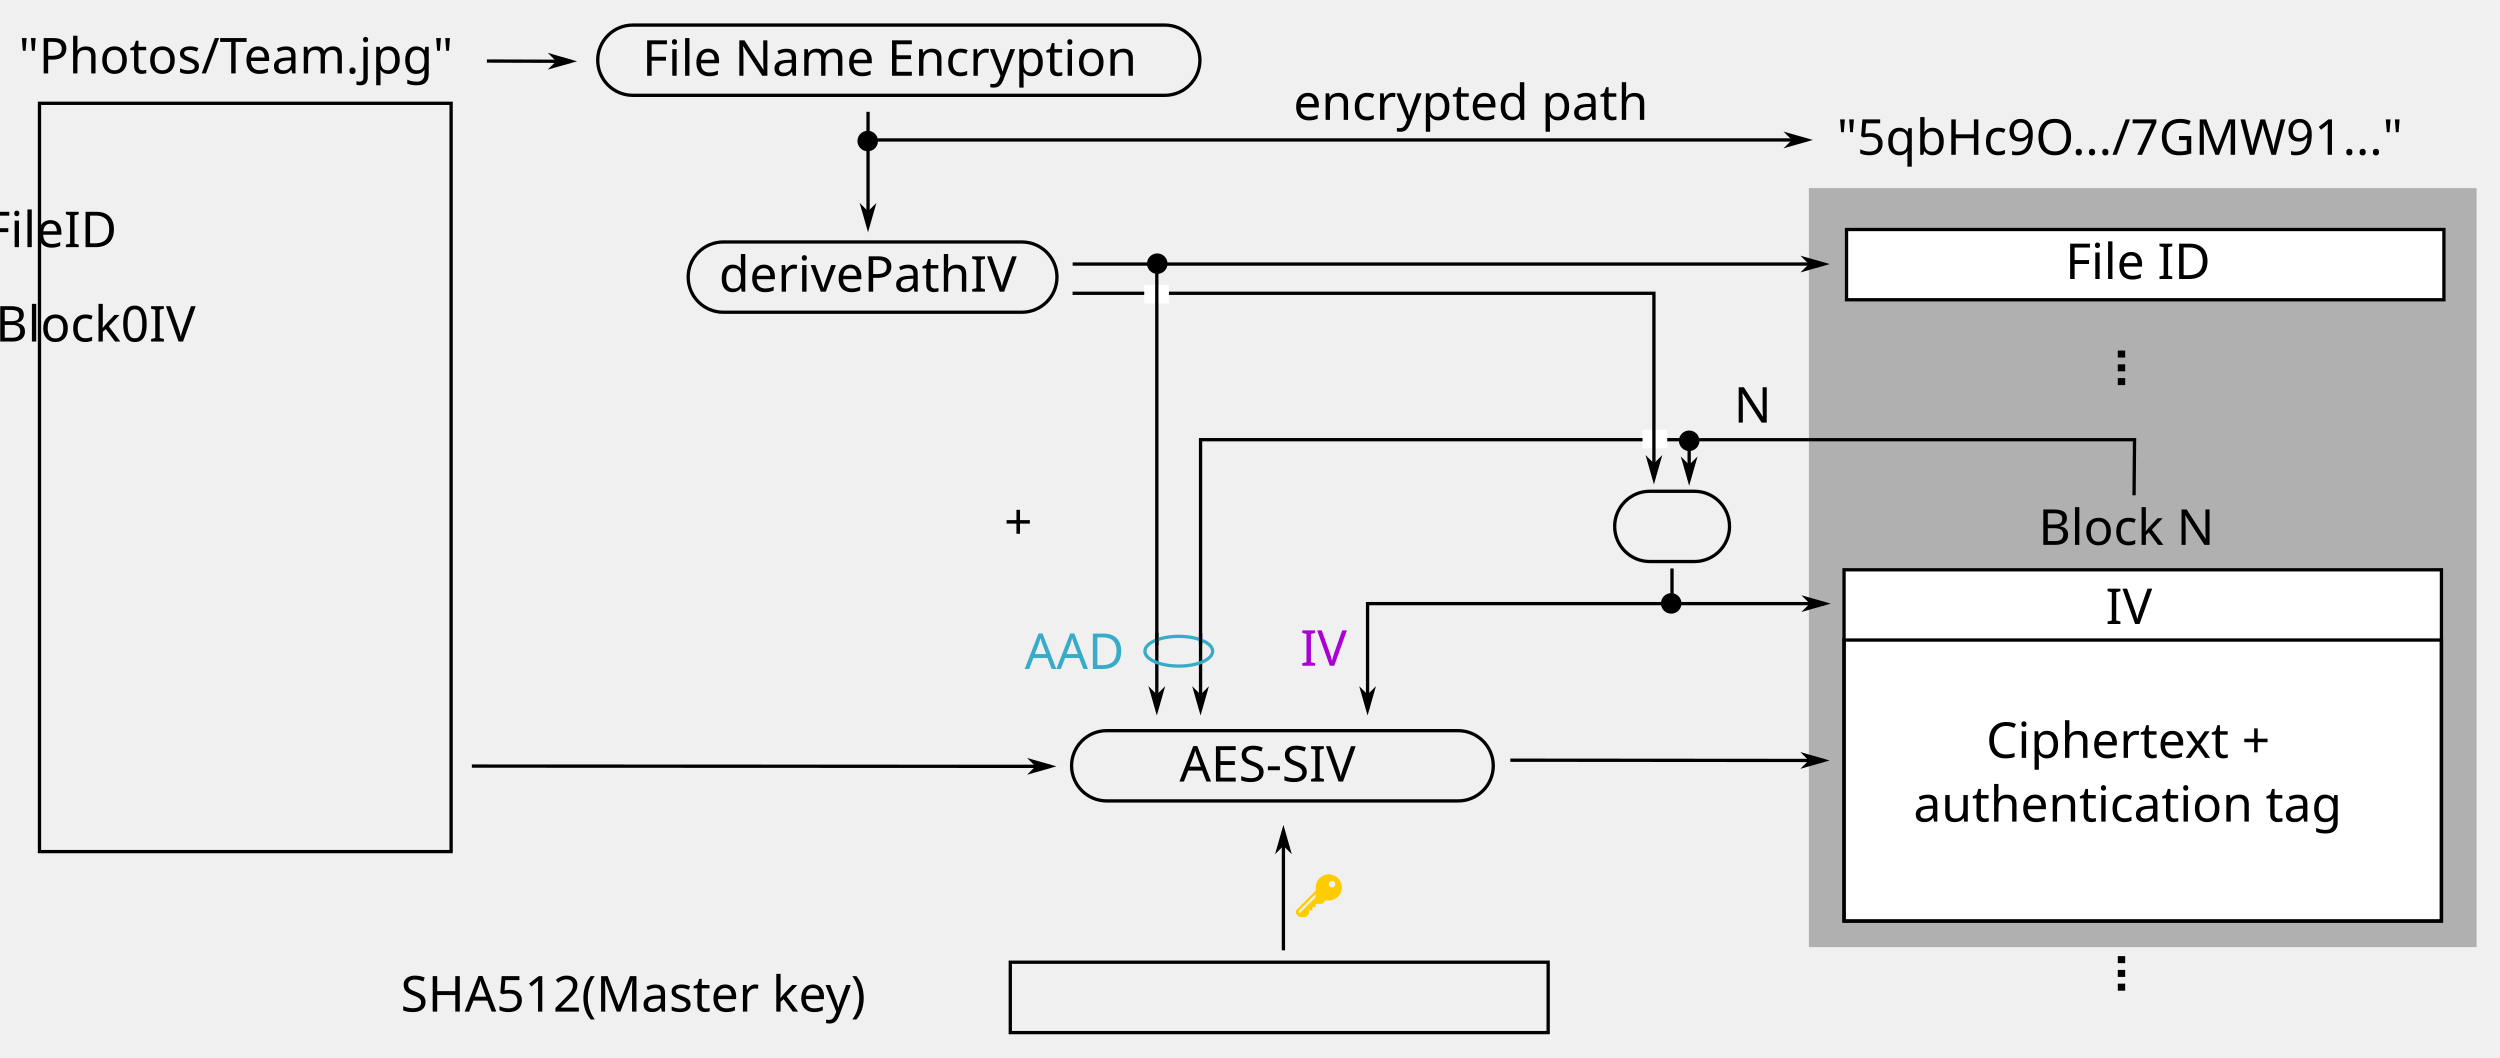
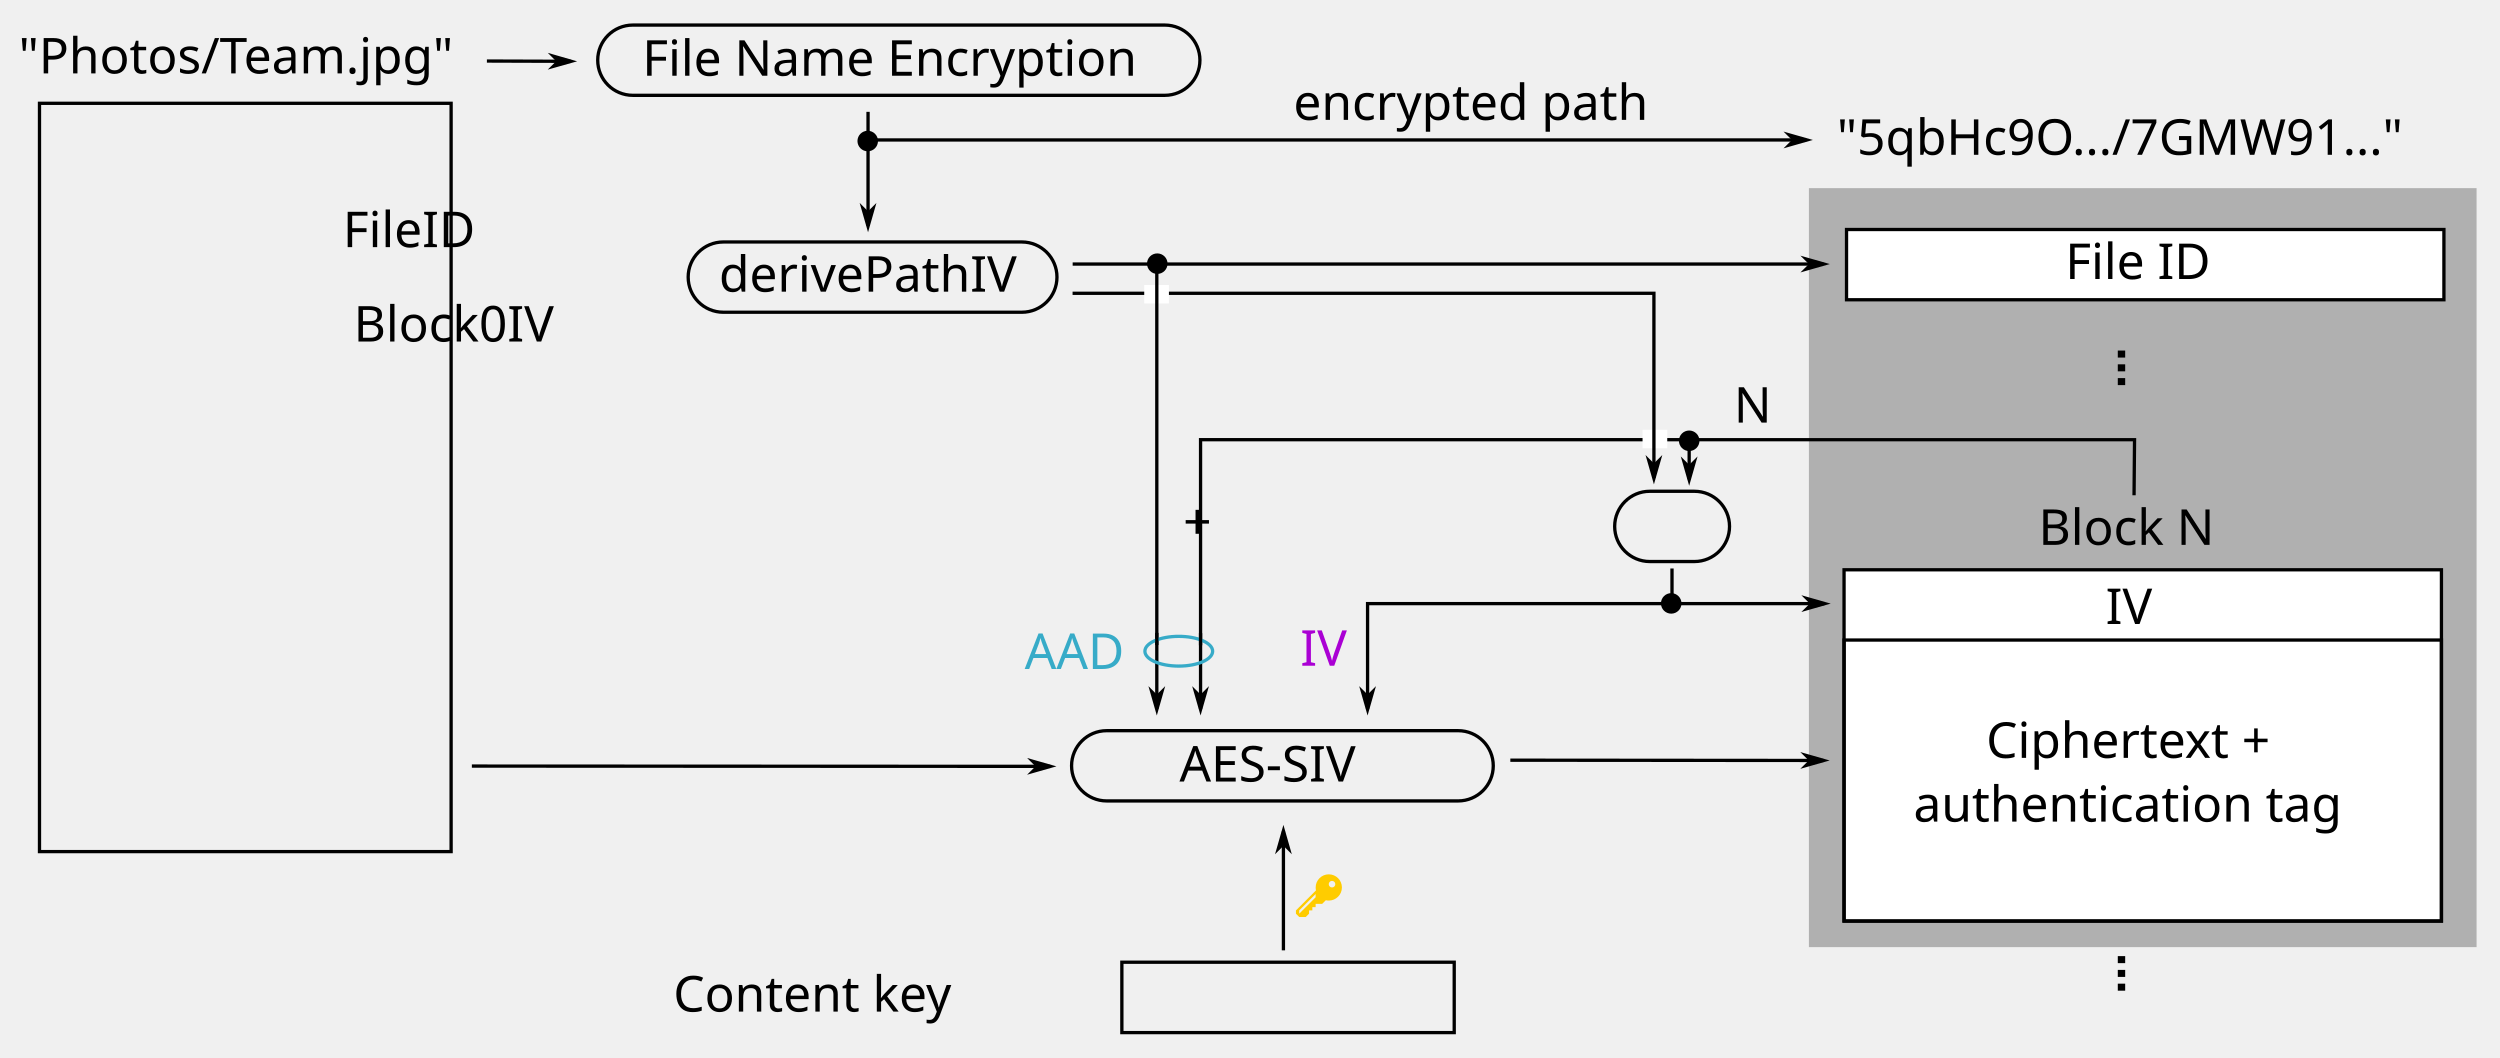
<svg xmlns="http://www.w3.org/2000/svg" width="213.513mm" height="90.331mm" viewBox="0 0 756.541 320.071" id="svg2" version="1.1">
  <defs id="defs4">
    <marker orient="auto" refY="0" refX="0" id="marker15863" style="overflow:visible">
      <path id="path15865" d="M 0,0 5,-5 -12.5,0 5,5 0,0 Z" style="fill:#000000;fill-opacity:1;fill-rule:evenodd;stroke:#000000;stroke-width:1pt;stroke-opacity:1" transform="matrix(-0.4,0,0,-0.4,-4,0)" />
    </marker>
    <marker style="overflow:visible" id="marker15494" refX="0" refY="0" orient="auto">
      <path transform="matrix(-0.4,0,0,-0.4,-4,0)" style="fill:#000000;fill-opacity:1;fill-rule:evenodd;stroke:#000000;stroke-width:1pt;stroke-opacity:1" d="M 0,0 5,-5 -12.5,0 5,5 0,0 Z" id="path15496" />
    </marker>
    <marker orient="auto" refY="0" refX="0" id="marker15340" style="overflow:visible">
      <path id="path15342" d="M 0,0 5,-5 -12.5,0 5,5 0,0 Z" style="fill:#000000;fill-opacity:1;fill-rule:evenodd;stroke:#000000;stroke-width:1pt;stroke-opacity:1" transform="matrix(-0.4,0,0,-0.4,-4,0)" />
    </marker>
    <marker style="overflow:visible" id="marker12388" refX="0" refY="0" orient="auto">
      <path transform="matrix(-0.4,0,0,-0.4,-4,0)" style="fill:#000000;fill-opacity:1;fill-rule:evenodd;stroke:#000000;stroke-width:1pt;stroke-opacity:1" d="M 0,0 5,-5 -12.5,0 5,5 0,0 Z" id="path12390" />
    </marker>
    <marker orient="auto" refY="0" refX="0" id="marker10869" style="overflow:visible">
      <path id="path10871" d="M 0,0 5,-5 -12.5,0 5,5 0,0 Z" style="fill:#000000;fill-opacity:1;fill-rule:evenodd;stroke:#000000;stroke-width:1pt;stroke-opacity:1" transform="matrix(-0.4,0,0,-0.4,-4,0)" />
    </marker>
    <marker style="overflow:visible" id="marker10733" refX="0" refY="0" orient="auto">
      <path transform="matrix(-0.4,0,0,-0.4,-4,0)" style="fill:#000000;fill-opacity:1;fill-rule:evenodd;stroke:#000000;stroke-width:1pt;stroke-opacity:1" d="M 0,0 5,-5 -12.5,0 5,5 0,0 Z" id="path10735" />
    </marker>
    <marker orient="auto" refY="0" refX="0" id="marker10584" style="overflow:visible">
      <path id="path10586" d="M 0,0 5,-5 -12.5,0 5,5 0,0 Z" style="fill:#000000;fill-opacity:1;fill-rule:evenodd;stroke:#000000;stroke-width:1pt;stroke-opacity:1" transform="matrix(-0.4,0,0,-0.4,-4,0)" />
    </marker>
    <marker style="overflow:visible" id="marker10326" refX="0" refY="0" orient="auto">
      <path transform="matrix(-0.4,0,0,-0.4,-4,0)" style="fill:#000000;fill-opacity:1;fill-rule:evenodd;stroke:#000000;stroke-width:1pt;stroke-opacity:1" d="M 0,0 5,-5 -12.5,0 5,5 0,0 Z" id="path10328" />
    </marker>
    <marker orient="auto" refY="0" refX="0" id="marker9690" style="overflow:visible">
      <path id="path9692" d="M 0,0 5,-5 -12.5,0 5,5 0,0 Z" style="fill:#000000;fill-opacity:1;fill-rule:evenodd;stroke:#000000;stroke-width:1pt;stroke-opacity:1" transform="matrix(-0.4,0,0,-0.4,-4,0)" />
    </marker>
    <marker style="overflow:visible" id="marker8607" refX="0" refY="0" orient="auto">
      <path transform="matrix(-0.4,0,0,-0.4,-4,0)" style="fill:#000000;fill-opacity:1;fill-rule:evenodd;stroke:#000000;stroke-width:1pt;stroke-opacity:1" d="M 0,0 5,-5 -12.5,0 5,5 0,0 Z" id="path8609" />
    </marker>
    <marker style="overflow:visible" id="marker4422" refX="0" refY="0" orient="auto">
      <path transform="matrix(-0.4,0,0,-0.4,-4,0)" style="fill:#000000;fill-opacity:1;fill-rule:evenodd;stroke:#000000;stroke-width:1pt;stroke-opacity:1" d="M 0,0 5,-5 -12.5,0 5,5 0,0 Z" id="path4424" />
    </marker>
    <marker orient="auto" refY="0" refX="0" id="marker5544" style="overflow:visible">
      <path id="path5546" d="M 0,0 5,-5 -12.5,0 5,5 0,0 Z" style="fill:#000000;fill-opacity:1;fill-rule:evenodd;stroke:#000000;stroke-width:1pt;stroke-opacity:1" transform="matrix(-0.4,0,0,-0.4,-4,0)" />
    </marker>
    <marker style="overflow:visible" id="marker8949" refX="0" refY="0" orient="auto">
      <path transform="matrix(-0.4,0,0,-0.4,-4,0)" style="fill:#000000;fill-opacity:1;fill-rule:evenodd;stroke:#000000;stroke-width:1pt;stroke-opacity:1" d="M 0,0 5,-5 -12.5,0 5,5 0,0 Z" id="path8951" />
    </marker>
    <marker style="overflow:visible" id="marker8949-6" refX="0" refY="0" orient="auto">
      <path transform="matrix(-0.4,0,0,-0.4,-4,0)" style="fill:#000000;fill-opacity:1;fill-rule:evenodd;stroke:#000000;stroke-width:1pt;stroke-opacity:1" d="M 0,0 5,-5 -12.5,0 5,5 0,0 Z" id="path8951-2" />
    </marker>
    <marker style="overflow:visible" id="marker8949-65" refX="0" refY="0" orient="auto">
      <path transform="matrix(-0.4,0,0,-0.4,-4,0)" style="fill:#000000;fill-opacity:1;fill-rule:evenodd;stroke:#000000;stroke-width:1pt;stroke-opacity:1" d="M 0,0 5,-5 -12.5,0 5,5 0,0 Z" id="path8951-6" />
    </marker>
  </defs>
  <g id="layer1" transform="translate(48.88835,-107.8873)">
    <rect style="opacity:1;fill:#b0b0b0;fill-opacity:1;stroke:none;stroke-width:1;stroke-miterlimit:4;stroke-dasharray:none;stroke-dashoffset:0;stroke-opacity:1" id="rect4273-2" width="202.048" height="229.681" x="498.518" y="164.823" />
    <rect style="opacity:1;fill:#ffffff;fill-opacity:1;stroke:#000000;stroke-width:1;stroke-miterlimit:4;stroke-dasharray:none;stroke-dashoffset:0;stroke-opacity:1" id="rect4267-1" width="180.78" height="21.26" x="509.902" y="177.34" />
    <rect style="opacity:1;fill:#ffffff;fill-opacity:1;stroke:#000000;stroke-width:1;stroke-miterlimit:4;stroke-dasharray:none;stroke-dashoffset:0;stroke-opacity:1" id="rect4269-7" width="180.78" height="106.299" x="509.152" y="280.315" />
-     <text xml:space="preserve" style="font-style:normal;font-variant:normal;font-weight:bold;font-stretch:normal;font-size:90.018px;line-height:125%;font-family:Arial;-inkscape-font-specification:'Arial Bold';letter-spacing:67.663px;word-spacing:0px;fill:#000000;fill-opacity:1;stroke:none;stroke-width:1px;stroke-linecap:butt;stroke-linejoin:miter;stroke-opacity:1" x="506.886" y="154.756" id="text4155-7" transform="scale(1.000197,0.9998029)">
-       <tspan id="tspan4157-2" x="506.886" y="154.756" style="font-style:normal;font-variant:normal;font-weight:normal;font-stretch:normal;font-size:15.003px;font-family:sans-serif;-inkscape-font-specification:sans-serif;letter-spacing:0px">"5qbHc9O.../7GMW91..."</tspan>
+     <text xml:space="preserve" style="font-style:normal;font-variant:normal;font-weight:bold;font-stretch:normal;line-height:0%;font-family:Arial;-inkscape-font-specification:'Arial Bold';letter-spacing:67.663px;word-spacing:0px;fill:#000000;fill-opacity:1;stroke:none;stroke-width:1px;stroke-linecap:butt;stroke-linejoin:miter;stroke-opacity:1" x="506.886" y="154.756" id="text4155-7" transform="scale(1.000197,0.9998029)">
+       <tspan id="tspan4157-2" x="506.886" y="154.756" style="font-style:normal;font-variant:normal;font-weight:normal;font-stretch:normal;font-size:15.003px;line-height:1.25;font-family:sans-serif;-inkscape-font-specification:sans-serif;letter-spacing:0px">"5qbHc9O.../7GMW91..."</tspan>
    </text>
-     <text xml:space="preserve" style="font-style:normal;font-variant:normal;font-weight:bold;font-stretch:normal;font-size:90.018px;line-height:125%;font-family:Arial;-inkscape-font-specification:'Arial Bold';letter-spacing:67.663px;word-spacing:0px;fill:#000000;fill-opacity:1;stroke:none;stroke-width:1px;stroke-linecap:butt;stroke-linejoin:miter;stroke-opacity:1" x="576.002" y="192.361" id="text4155-88-3" transform="scale(1.000197,0.9998029)">
-       <tspan id="tspan4157-9-7" x="576.002" y="192.361" style="font-style:normal;font-variant:normal;font-weight:normal;font-stretch:normal;font-size:15.003px;font-family:sans-serif;-inkscape-font-specification:sans-serif;letter-spacing:0px">File ID</tspan>
+     <text xml:space="preserve" style="font-style:normal;font-variant:normal;font-weight:bold;font-stretch:normal;line-height:0%;font-family:Arial;-inkscape-font-specification:'Arial Bold';letter-spacing:67.663px;word-spacing:0px;fill:#000000;fill-opacity:1;stroke:none;stroke-width:1px;stroke-linecap:butt;stroke-linejoin:miter;stroke-opacity:1" x="576.002" y="192.361" id="text4155-88-3" transform="scale(1.000197,0.9998029)">
+       <tspan id="tspan4157-9-7" x="576.002" y="192.361" style="font-style:normal;font-variant:normal;font-weight:normal;font-stretch:normal;font-size:15.003px;line-height:1.25;font-family:sans-serif;-inkscape-font-specification:sans-serif;letter-spacing:0px">File ID</tspan>
    </text>
-     <text xml:space="preserve" style="font-style:normal;font-variant:normal;font-weight:bold;font-stretch:normal;font-size:90.018px;line-height:125%;font-family:Arial;-inkscape-font-specification:'Arial Bold';letter-spacing:67.663px;word-spacing:0px;fill:#000000;fill-opacity:1;stroke:none;stroke-width:1px;stroke-linecap:butt;stroke-linejoin:miter;stroke-opacity:1" x="567.892" y="272.82" id="text4155-88-4-5" transform="scale(1.000197,0.9998029)">
-       <tspan id="tspan4157-9-8-2" x="567.892" y="272.82" style="font-style:normal;font-variant:normal;font-weight:normal;font-stretch:normal;font-size:15.003px;font-family:sans-serif;-inkscape-font-specification:sans-serif;letter-spacing:0px">Block N</tspan>
+     <text xml:space="preserve" style="font-style:normal;font-variant:normal;font-weight:bold;font-stretch:normal;line-height:0%;font-family:Arial;-inkscape-font-specification:'Arial Bold';letter-spacing:67.663px;word-spacing:0px;fill:#000000;fill-opacity:1;stroke:none;stroke-width:1px;stroke-linecap:butt;stroke-linejoin:miter;stroke-opacity:1" x="567.892" y="272.82" id="text4155-88-4-5" transform="scale(1.000197,0.9998029)">
+       <tspan id="tspan4157-9-8-2" x="567.892" y="272.82" style="font-style:normal;font-variant:normal;font-weight:normal;font-stretch:normal;font-size:15.003px;line-height:1.25;font-family:sans-serif;-inkscape-font-specification:sans-serif;letter-spacing:0px">Block N</tspan>
    </text>
-     <text xml:space="preserve" style="font-style:normal;font-variant:normal;font-weight:bold;font-stretch:normal;font-size:90.018px;line-height:125%;font-family:Arial;-inkscape-font-specification:'Arial Bold';letter-spacing:67.663px;word-spacing:0px;fill:#000000;fill-opacity:1;stroke:none;stroke-width:1px;stroke-linecap:butt;stroke-linejoin:miter;stroke-opacity:1" x="588.198" y="296.789" id="text4155-88-3-5" transform="scale(1.000197,0.9998029)">
-       <tspan id="tspan4157-9-7-3" x="588.198" y="296.789" style="font-style:normal;font-variant:normal;font-weight:normal;font-stretch:normal;font-size:15.003px;font-family:sans-serif;-inkscape-font-specification:sans-serif;letter-spacing:0px">IV</tspan>
+     <text xml:space="preserve" style="font-style:normal;font-variant:normal;font-weight:bold;font-stretch:normal;line-height:0%;font-family:Arial;-inkscape-font-specification:'Arial Bold';letter-spacing:67.663px;word-spacing:0px;fill:#000000;fill-opacity:1;stroke:none;stroke-width:1px;stroke-linecap:butt;stroke-linejoin:miter;stroke-opacity:1" x="588.198" y="296.789" id="text4155-88-3-5" transform="scale(1.000197,0.9998029)">
+       <tspan id="tspan4157-9-7-3" x="588.198" y="296.789" style="font-style:normal;font-variant:normal;font-weight:normal;font-stretch:normal;font-size:15.003px;line-height:1.25;font-family:sans-serif;-inkscape-font-specification:sans-serif;letter-spacing:0px">IV</tspan>
    </text>
-     <text xml:space="preserve" style="font-style:normal;font-variant:normal;font-weight:bold;font-stretch:normal;font-size:90.018px;line-height:125%;font-family:Arial;-inkscape-font-specification:'Arial Bold';letter-spacing:67.663px;word-spacing:0px;fill:#000000;fill-opacity:1;stroke:none;stroke-width:1px;stroke-linecap:butt;stroke-linejoin:miter;stroke-opacity:1" x="530.067" y="356.595" id="text4155-88-3-5-2" transform="scale(1.000197,0.9998029)">
-       <tspan id="tspan4157-9-7-3-1" x="530.067" y="356.595" style="font-style:normal;font-variant:normal;font-weight:normal;font-stretch:normal;font-size:15.003px;font-family:sans-serif;-inkscape-font-specification:sans-serif;letter-spacing:0px">authentication tag</tspan>
+     <text xml:space="preserve" style="font-style:normal;font-variant:normal;font-weight:bold;font-stretch:normal;line-height:0%;font-family:Arial;-inkscape-font-specification:'Arial Bold';letter-spacing:67.663px;word-spacing:0px;fill:#000000;fill-opacity:1;stroke:none;stroke-width:1px;stroke-linecap:butt;stroke-linejoin:miter;stroke-opacity:1" x="530.067" y="356.595" id="text4155-88-3-5-2" transform="scale(1.000197,0.9998029)">
+       <tspan id="tspan4157-9-7-3-1" x="530.067" y="356.595" style="font-style:normal;font-variant:normal;font-weight:normal;font-stretch:normal;font-size:15.003px;line-height:1.25;font-family:sans-serif;-inkscape-font-specification:sans-serif;letter-spacing:0px">authentication tag</tspan>
    </text>
-     <text xml:space="preserve" style="font-style:normal;font-variant:normal;font-weight:bold;font-stretch:normal;font-size:90.018px;line-height:125%;font-family:Arial;-inkscape-font-specification:'Arial Bold';letter-spacing:67.663px;word-spacing:0px;fill:#000000;fill-opacity:1;stroke:none;stroke-width:1px;stroke-linecap:butt;stroke-linejoin:miter;stroke-opacity:1" x="552.056" y="337.298" id="text4155-88-3-5-5" transform="scale(1.000197,0.9998029)">
-       <tspan id="tspan4157-9-7-3-11" x="552.056" y="337.298" style="font-style:normal;font-variant:normal;font-weight:normal;font-stretch:normal;font-size:15.003px;font-family:sans-serif;-inkscape-font-specification:sans-serif;letter-spacing:0px">Ciphertext +</tspan>
-       <tspan x="552.056" y="356.051" style="font-style:normal;font-variant:normal;font-weight:normal;font-stretch:normal;font-size:15.003px;font-family:sans-serif;-inkscape-font-specification:sans-serif;letter-spacing:0px" id="tspan10041" />
+     <text xml:space="preserve" style="font-style:normal;font-variant:normal;font-weight:bold;font-stretch:normal;line-height:0%;font-family:Arial;-inkscape-font-specification:'Arial Bold';letter-spacing:67.663px;word-spacing:0px;fill:#000000;fill-opacity:1;stroke:none;stroke-width:1px;stroke-linecap:butt;stroke-linejoin:miter;stroke-opacity:1" x="552.056" y="337.298" id="text4155-88-3-5-5" transform="scale(1.000197,0.9998029)">
+       <tspan id="tspan4157-9-7-3-11" x="552.056" y="337.298" style="font-style:normal;font-variant:normal;font-weight:normal;font-stretch:normal;font-size:15.003px;line-height:1.25;font-family:sans-serif;-inkscape-font-specification:sans-serif;letter-spacing:0px">Ciphertext +</tspan>
+       <tspan x="552.056" y="356.051" style="font-style:normal;font-variant:normal;font-weight:normal;font-stretch:normal;font-size:15.003px;line-height:1.25;font-family:sans-serif;-inkscape-font-specification:sans-serif;letter-spacing:0px" id="tspan10041"> </tspan>
    </text>
-     <text xml:space="preserve" style="font-style:normal;font-variant:normal;font-weight:bold;font-stretch:normal;font-size:60px;line-height:125%;font-family:Arial;-inkscape-font-specification:'Arial Bold';letter-spacing:45.1px;word-spacing:0px;fill:#000000;fill-opacity:1;stroke:none;stroke-width:1px;stroke-linecap:butt;stroke-linejoin:miter;stroke-opacity:1" x="216.142" y="272.835" id="text8326">
-       <tspan id="tspan8328" x="216.142" y="272.835" />
+     <text xml:space="preserve" style="font-style:normal;font-variant:normal;font-weight:bold;font-stretch:normal;line-height:0%;font-family:Arial;-inkscape-font-specification:'Arial Bold';letter-spacing:45.1px;word-spacing:0px;fill:#000000;fill-opacity:1;stroke:none;stroke-width:1px;stroke-linecap:butt;stroke-linejoin:miter;stroke-opacity:1" x="216.142" y="272.835" id="text8326">
+       <tspan id="tspan8328" x="216.142" y="272.835" style="font-size:60px;line-height:1.25"> </tspan>
    </text>
-     <text xml:space="preserve" style="font-style:normal;font-variant:normal;font-weight:bold;font-stretch:normal;font-size:15.003px;line-height:125%;font-family:Arial;-inkscape-font-specification:'Arial Bold';letter-spacing:0px;word-spacing:0px;fill:#000000;fill-opacity:1;stroke:none;stroke-width:1px;stroke-linecap:butt;stroke-linejoin:miter;stroke-opacity:1" x="-225.488" y="594.108" id="text8334" transform="matrix(0,-0.9998029,1.000197,0,0,0)">
-       <tspan id="tspan8336" x="-225.488" y="594.108">...</tspan>
+     <text xml:space="preserve" style="font-style:normal;font-variant:normal;font-weight:bold;font-stretch:normal;line-height:0%;font-family:Arial;-inkscape-font-specification:'Arial Bold';letter-spacing:0px;word-spacing:0px;fill:#000000;fill-opacity:1;stroke:none;stroke-width:1px;stroke-linecap:butt;stroke-linejoin:miter;stroke-opacity:1" x="-225.488" y="594.108" id="text8334" transform="matrix(0,-0.9998029,1.000197,0,0,0)">
+       <tspan id="tspan8336" x="-225.488" y="594.108" style="font-size:15.003px;line-height:1.25">...</tspan>
    </text>
-     <text xml:space="preserve" style="font-style:normal;font-variant:normal;font-weight:bold;font-stretch:normal;font-size:15.003px;line-height:125%;font-family:Arial;-inkscape-font-specification:'Arial Bold';letter-spacing:0px;word-spacing:0px;fill:#000000;fill-opacity:1;stroke:none;stroke-width:1px;stroke-linecap:butt;stroke-linejoin:miter;stroke-opacity:1" x="-408.78" y="594.108" id="text8334-6" transform="matrix(0,-0.9998029,1.000197,0,0,0)">
-       <tspan id="tspan8336-8" x="-408.78" y="594.108">...</tspan>
+     <text xml:space="preserve" style="font-style:normal;font-variant:normal;font-weight:bold;font-stretch:normal;line-height:0%;font-family:Arial;-inkscape-font-specification:'Arial Bold';letter-spacing:0px;word-spacing:0px;fill:#000000;fill-opacity:1;stroke:none;stroke-width:1px;stroke-linecap:butt;stroke-linejoin:miter;stroke-opacity:1" x="-408.78" y="594.108" id="text8334-6" transform="matrix(0,-0.9998029,1.000197,0,0,0)">
+       <tspan id="tspan8336-8" x="-408.78" y="594.108" style="font-size:15.003px;line-height:1.25">...</tspan>
    </text>
    <rect style="opacity:1;fill:none;fill-opacity:1;stroke:#000000;stroke-width:1;stroke-miterlimit:4;stroke-dasharray:none;stroke-dashoffset:0;stroke-opacity:1" id="rect8358" width="180.78" height="85.039" x="509.152" y="301.575" />
-     <text xml:space="preserve" style="font-style:normal;font-variant:normal;font-weight:bold;font-stretch:normal;font-size:90.018px;line-height:125%;font-family:Arial;-inkscape-font-specification:'Arial Bold';text-align:center;letter-spacing:67.663px;word-spacing:0px;text-anchor:middle;fill:#000000;fill-opacity:1;stroke:none;stroke-width:1px;stroke-linecap:butt;stroke-linejoin:miter;stroke-opacity:1" x="18.834" y="233.875" id="text4155-88-3-5-5-3" transform="scale(1.000197,0.9998029)">
-       <tspan x="18.834" y="233.875" style="font-style:normal;font-variant:normal;font-weight:normal;font-stretch:normal;font-size:15.003px;font-family:sans-serif;-inkscape-font-specification:sans-serif;text-align:center;letter-spacing:0px;text-anchor:middle" id="tspan16679">Plaintext</tspan>
-       <tspan x="18.834" y="252.628" style="font-style:normal;font-variant:normal;font-weight:normal;font-stretch:normal;font-size:15.003px;font-family:sans-serif;-inkscape-font-specification:sans-serif;text-align:center;letter-spacing:0px;text-anchor:middle" id="tspan16683">file</tspan>
-       <tspan x="18.834" y="271.382" style="font-style:normal;font-variant:normal;font-weight:normal;font-stretch:normal;font-size:15.003px;font-family:sans-serif;-inkscape-font-specification:sans-serif;text-align:center;letter-spacing:0px;text-anchor:middle" id="tspan16685">content</tspan>
+     <text xml:space="preserve" style="font-style:normal;font-variant:normal;font-weight:bold;font-stretch:normal;line-height:0%;font-family:Arial;-inkscape-font-specification:'Arial Bold';text-align:center;letter-spacing:67.663px;word-spacing:0px;text-anchor:middle;fill:#000000;fill-opacity:1;stroke:none;stroke-width:1px;stroke-linecap:butt;stroke-linejoin:miter;stroke-opacity:1" x="18.834" y="233.875" id="text4155-88-3-5-5-3" transform="scale(1.000197,0.9998029)">
+       <tspan x="18.834" y="233.875" style="font-style:normal;font-variant:normal;font-weight:normal;font-stretch:normal;font-size:15.003px;line-height:1.25;font-family:sans-serif;-inkscape-font-specification:sans-serif;text-align:center;letter-spacing:0px;text-anchor:middle" id="tspan16679">Plaintext</tspan>
+       <tspan x="18.834" y="252.628" style="font-style:normal;font-variant:normal;font-weight:normal;font-stretch:normal;font-size:15.003px;line-height:1.25;font-family:sans-serif;-inkscape-font-specification:sans-serif;text-align:center;letter-spacing:0px;text-anchor:middle" id="tspan16683">file</tspan>
+       <tspan x="18.834" y="271.382" style="font-style:normal;font-variant:normal;font-weight:normal;font-stretch:normal;font-size:15.003px;line-height:1.25;font-family:sans-serif;-inkscape-font-specification:sans-serif;text-align:center;letter-spacing:0px;text-anchor:middle" id="tspan16685">content</tspan>
    </text>
    <rect style="opacity:1;fill:none;fill-opacity:1;stroke:#000000;stroke-width:1;stroke-miterlimit:4;stroke-dasharray:none;stroke-dashoffset:0;stroke-opacity:1" id="rect8358-5" width="124.565" height="226.447" x="-36.94" y="139.148" />
    <rect style="opacity:1;fill:none;fill-opacity:1;stroke:#000000;stroke-width:1;stroke-miterlimit:4;stroke-dasharray:none;stroke-dashoffset:0;stroke-opacity:1" id="rect3336-9-4-2-0-1" width="127.609" height="21.26" x="275.388" y="329.002" ry="10.63" />
-     <text xml:space="preserve" style="font-style:normal;font-variant:normal;font-weight:bold;font-stretch:normal;font-size:90.018px;line-height:125%;font-family:Arial;-inkscape-font-specification:'Arial Bold';letter-spacing:67.663px;word-spacing:0px;fill:#000000;fill-opacity:1;stroke:none;stroke-width:1px;stroke-linecap:butt;stroke-linejoin:miter;stroke-opacity:1" x="307.97" y="344.469" id="text4155-6-5-7-9-1" transform="scale(1.000197,0.9998029)">
-       <tspan id="tspan4157-3-0-7-6-8" x="307.97" y="344.469" style="font-style:normal;font-variant:normal;font-weight:normal;font-stretch:normal;font-size:15.003px;font-family:sans-serif;-inkscape-font-specification:sans-serif;letter-spacing:0px">AES-SIV</tspan>
+     <text xml:space="preserve" style="font-style:normal;font-variant:normal;font-weight:bold;font-stretch:normal;line-height:0%;font-family:Arial;-inkscape-font-specification:'Arial Bold';letter-spacing:67.663px;word-spacing:0px;fill:#000000;fill-opacity:1;stroke:none;stroke-width:1px;stroke-linecap:butt;stroke-linejoin:miter;stroke-opacity:1" x="307.97" y="344.469" id="text4155-6-5-7-9-1" transform="scale(1.000197,0.9998029)">
+       <tspan id="tspan4157-3-0-7-6-8" x="307.97" y="344.469" style="font-style:normal;font-variant:normal;font-weight:normal;font-stretch:normal;font-size:15.003px;line-height:1.25;font-family:sans-serif;-inkscape-font-specification:sans-serif;letter-spacing:0px">AES-SIV</tspan>
    </text>
    <path style="opacity:1;fill:none;fill-opacity:1;stroke:#000000;stroke-width:1;stroke-miterlimit:4;stroke-dasharray:none;stroke-dashoffset:0;stroke-opacity:1;marker-end:url(#marker8949)" d="m 93.903,339.716 174.939,0.085" id="path8941" />
-     <text xml:space="preserve" style="font-style:normal;font-variant:normal;font-weight:bold;font-stretch:normal;font-size:90.104px;line-height:125%;font-family:Arial;-inkscape-font-specification:'Arial Bold';text-align:center;letter-spacing:67.728px;word-spacing:0px;text-anchor:middle;fill:#000000;fill-opacity:1;stroke:none;stroke-width:1px;stroke-linecap:butt;stroke-linejoin:miter;stroke-opacity:1" x="340.872" y="413.687" id="text4155-8-2" transform="scale(0.9992174,1.000783)">
-       <tspan id="tspan4157-1-2" x="340.872" y="413.687" style="font-style:normal;font-variant:normal;font-weight:normal;font-stretch:normal;font-size:15.017px;font-family:sans-serif;-inkscape-font-specification:sans-serif;text-align:center;letter-spacing:0px;text-anchor:middle">SHA512(Master key)</tspan>
+     <text xml:space="preserve" style="font-style:normal;font-variant:normal;font-weight:bold;font-stretch:normal;line-height:0%;font-family:Arial;-inkscape-font-specification:'Arial Bold';text-align:center;letter-spacing:67.728px;word-spacing:0px;text-anchor:middle;fill:#000000;fill-opacity:1;stroke:none;stroke-width:1px;stroke-linecap:butt;stroke-linejoin:miter;stroke-opacity:1" x="340.872" y="413.687" id="text4155-8-2" transform="scale(0.9992174,1.000783)">
+       <tspan id="tspan4157-1-2" x="340.872" y="413.687" style="font-style:normal;font-variant:normal;font-weight:normal;font-stretch:normal;font-size:15.017px;line-height:1.25;font-family:sans-serif;-inkscape-font-specification:sans-serif;text-align:center;letter-spacing:0px;text-anchor:middle">Content key</tspan>
    </text>
-     <rect style="opacity:1;fill:none;fill-opacity:1;stroke:#000000;stroke-width:1;stroke-miterlimit:4;stroke-dasharray:none;stroke-dashoffset:0;stroke-opacity:1" id="rect4271-4" width="162.767" height="21.301" x="256.843" y="399.07" />
+     <rect style="opacity:1;fill:none;fill-opacity:1;stroke:#000000;stroke-width:1;stroke-miterlimit:4;stroke-dasharray:none;stroke-dashoffset:0;stroke-opacity:1" id="rect4271-4" width="100.575" height="21.301" x="290.606" y="399.07" />
    <path style="opacity:1;fill:#000000;fill-opacity:1;stroke:#000000;stroke-width:1;stroke-miterlimit:4;stroke-dasharray:none;stroke-dashoffset:0;stroke-opacity:1;marker-end:url(#marker5544)" d="m 339.497,395.477 0,-35.996" id="path5536" />
    <path d="m 353.224,372.474 c -2.193,0 -3.971,1.778 -3.971,3.971 0,0.304 0.034,0.599 0.099,0.883 l -6.07,6.069 0,0.993 0.993,0.993 1.986,0 0.993,-0.993 0,-0.993 0.993,0 0,-0.993 0.993,0 0,-0.993 1.986,0 1.098,-1.098 c 0.29,0.067 0.591,0.102 0.901,0.102 2.193,0 3.971,-1.778 3.971,-3.971 0,-2.193 -1.779,-3.97 -3.971,-3.97 z m -3.985,6.951 -4.964,4.964 0,-0.993 4.964,-4.964 0,0.993 z m 4.964,-2.978 c -0.548,0 -0.993,-0.445 -0.993,-0.993 0,-0.548 0.445,-0.993 0.993,-0.993 0.548,0 0.993,0.445 0.993,0.993 0,0.548 -0.445,0.993 -0.993,0.993 z" id="path7910" style="fill:#ffcc00;fill-opacity:1;stroke:none;stroke-opacity:1" />
-     <text xml:space="preserve" style="font-style:normal;font-variant:normal;font-weight:bold;font-stretch:normal;font-size:90.018px;line-height:125%;font-family:Arial;-inkscape-font-specification:'Arial Bold';letter-spacing:67.663px;word-spacing:0px;fill:#aa00d4;fill-opacity:1;stroke:none;stroke-width:1px;stroke-linecap:butt;stroke-linejoin:miter;stroke-opacity:1" x="344.547" y="309.415" id="text4155-88-3-5-0" transform="scale(1.000197,0.9998029)">
-       <tspan id="tspan4157-9-7-3-8" x="344.547" y="309.415" style="font-style:normal;font-variant:normal;font-weight:normal;font-stretch:normal;font-size:15.003px;font-family:sans-serif;-inkscape-font-specification:sans-serif;letter-spacing:0px;fill:#aa00d4">IV</tspan>
+     <text xml:space="preserve" style="font-style:normal;font-variant:normal;font-weight:bold;font-stretch:normal;line-height:0%;font-family:Arial;-inkscape-font-specification:'Arial Bold';letter-spacing:67.663px;word-spacing:0px;fill:#aa00d4;fill-opacity:1;stroke:none;stroke-width:1px;stroke-linecap:butt;stroke-linejoin:miter;stroke-opacity:1" x="344.547" y="309.415" id="text4155-88-3-5-0" transform="scale(1.000197,0.9998029)">
+       <tspan id="tspan4157-9-7-3-8" x="344.547" y="309.415" style="font-style:normal;font-variant:normal;font-weight:normal;font-stretch:normal;font-size:15.003px;line-height:1.25;font-family:sans-serif;-inkscape-font-specification:sans-serif;letter-spacing:0px;fill:#aa00d4">IV</tspan>
    </text>
-     <text xml:space="preserve" style="font-style:normal;font-variant:normal;font-weight:bold;font-stretch:normal;font-size:90.018px;line-height:125%;font-family:Arial;-inkscape-font-specification:'Arial Bold';letter-spacing:67.663px;word-spacing:0px;fill:#37abc8;fill-opacity:0.996;stroke:none;stroke-width:1px;stroke-linecap:butt;stroke-linejoin:miter;stroke-opacity:1" x="261.147" y="310.39" id="text4155-88-3-5-0-3" transform="scale(1.000197,0.9998029)">
-       <tspan id="tspan4157-9-7-3-8-5" x="261.147" y="310.39" style="font-style:normal;font-variant:normal;font-weight:normal;font-stretch:normal;font-size:15.003px;font-family:sans-serif;-inkscape-font-specification:sans-serif;letter-spacing:0px;fill:#37abc8;fill-opacity:0.996">AAD</tspan>
+     <text xml:space="preserve" style="font-style:normal;font-variant:normal;font-weight:bold;font-stretch:normal;line-height:0%;font-family:Arial;-inkscape-font-specification:'Arial Bold';letter-spacing:67.663px;word-spacing:0px;fill:#37abc8;fill-opacity:0.996;stroke:none;stroke-width:1px;stroke-linecap:butt;stroke-linejoin:miter;stroke-opacity:1" x="261.147" y="310.39" id="text4155-88-3-5-0-3" transform="scale(1.000197,0.9998029)">
+       <tspan id="tspan4157-9-7-3-8-5" x="261.147" y="310.39" style="font-style:normal;font-variant:normal;font-weight:normal;font-stretch:normal;font-size:15.003px;line-height:1.25;font-family:sans-serif;-inkscape-font-specification:sans-serif;letter-spacing:0px;fill:#37abc8;fill-opacity:0.996">AAD</tspan>
    </text>
-     <text xml:space="preserve" style="font-style:normal;font-variant:normal;font-weight:bold;font-stretch:normal;font-size:90.018px;line-height:125%;font-family:Arial;-inkscape-font-specification:'Arial Bold';letter-spacing:67.663px;word-spacing:0px;fill:#000000;fill-opacity:1;stroke:none;stroke-width:1px;stroke-linecap:butt;stroke-linejoin:miter;stroke-opacity:1" x="145.465" y="130.829" id="text4155-7-6" transform="scale(1.000197,0.9998029)">
-       <tspan id="tspan4157-2-7" x="145.465" y="130.829" style="font-style:normal;font-variant:normal;font-weight:normal;font-stretch:normal;font-size:15.003px;font-family:sans-serif;-inkscape-font-specification:sans-serif;letter-spacing:0px">File Name Encryption</tspan>
+     <text xml:space="preserve" style="font-style:normal;font-variant:normal;font-weight:bold;font-stretch:normal;line-height:0%;font-family:Arial;-inkscape-font-specification:'Arial Bold';letter-spacing:67.663px;word-spacing:0px;fill:#000000;fill-opacity:1;stroke:none;stroke-width:1px;stroke-linecap:butt;stroke-linejoin:miter;stroke-opacity:1" x="145.465" y="130.829" id="text4155-7-6" transform="scale(1.000197,0.9998029)">
+       <tspan id="tspan4157-2-7" x="145.465" y="130.829" style="font-style:normal;font-variant:normal;font-weight:normal;font-stretch:normal;font-size:15.003px;line-height:1.25;font-family:sans-serif;-inkscape-font-specification:sans-serif;letter-spacing:0px">File Name Encryption</tspan>
    </text>
-     <text xml:space="preserve" style="font-style:normal;font-variant:normal;font-weight:bold;font-stretch:normal;font-size:90.018px;line-height:125%;font-family:Arial;-inkscape-font-specification:'Arial Bold';letter-spacing:67.663px;word-spacing:0px;fill:#000000;fill-opacity:1;stroke:none;stroke-width:1px;stroke-linecap:butt;stroke-linejoin:miter;stroke-opacity:1" x="-43.237" y="130.127" id="text4155-7-5" transform="scale(1.000197,0.9998029)">
-       <tspan id="tspan4157-2-3" x="-43.237" y="130.127" style="font-style:normal;font-variant:normal;font-weight:normal;font-stretch:normal;font-size:15.003px;font-family:sans-serif;-inkscape-font-specification:sans-serif;letter-spacing:0px">"Photos/Team.jpg"</tspan>
+     <text xml:space="preserve" style="font-style:normal;font-variant:normal;font-weight:bold;font-stretch:normal;line-height:0%;font-family:Arial;-inkscape-font-specification:'Arial Bold';letter-spacing:67.663px;word-spacing:0px;fill:#000000;fill-opacity:1;stroke:none;stroke-width:1px;stroke-linecap:butt;stroke-linejoin:miter;stroke-opacity:1" x="-43.237" y="130.127" id="text4155-7-5" transform="scale(1.000197,0.9998029)">
+       <tspan id="tspan4157-2-3" x="-43.237" y="130.127" style="font-style:normal;font-variant:normal;font-weight:normal;font-stretch:normal;font-size:15.003px;line-height:1.25;font-family:sans-serif;-inkscape-font-specification:sans-serif;letter-spacing:0px">"Photos/Team.jpg"</tspan>
    </text>
    <rect style="opacity:1;fill:none;fill-opacity:1;stroke:#000000;stroke-width:1;stroke-miterlimit:4;stroke-dasharray:none;stroke-dashoffset:0;stroke-opacity:1" id="rect3336-9-4-2-0-1-3-3-5" width="182.239" height="21.26" x="131.989" y="115.474" ry="10.63" />
    <path style="opacity:1;fill:none;fill-opacity:1;stroke:#000000;stroke-width:1;stroke-miterlimit:4;stroke-dasharray:none;stroke-dashoffset:0;stroke-opacity:1;marker-end:url(#marker8949-6)" d="m 98.453,126.356 25.335,0.085" id="path8941-9" />
-     <text xml:space="preserve" style="font-style:normal;font-variant:normal;font-weight:bold;font-stretch:normal;font-size:90.018px;line-height:125%;font-family:Arial;-inkscape-font-specification:'Arial Bold';text-align:start;letter-spacing:67.663px;word-spacing:0px;text-anchor:start;fill:#000000;fill-opacity:1;stroke:none;stroke-width:1px;stroke-linecap:butt;stroke-linejoin:miter;stroke-opacity:1" x="342.457" y="144.195" id="text4155-88-4-5-8-0" transform="scale(1.000197,0.9998029)">
-       <tspan x="342.457" y="144.195" style="font-style:normal;font-variant:normal;font-weight:normal;font-stretch:normal;font-size:15.003px;font-family:sans-serif;-inkscape-font-specification:sans-serif;text-align:start;letter-spacing:0px;text-anchor:start;fill:#000000;fill-opacity:1" id="tspan3519">encrypted path</tspan>
+     <text xml:space="preserve" style="font-style:normal;font-variant:normal;font-weight:bold;font-stretch:normal;line-height:0%;font-family:Arial;-inkscape-font-specification:'Arial Bold';text-align:start;letter-spacing:67.663px;word-spacing:0px;text-anchor:start;fill:#000000;fill-opacity:1;stroke:none;stroke-width:1px;stroke-linecap:butt;stroke-linejoin:miter;stroke-opacity:1" x="342.457" y="144.195" id="text4155-88-4-5-8-0" transform="scale(1.000197,0.9998029)">
+       <tspan x="342.457" y="144.195" style="font-style:normal;font-variant:normal;font-weight:normal;font-stretch:normal;font-size:15.003px;line-height:1.25;font-family:sans-serif;-inkscape-font-specification:sans-serif;text-align:start;letter-spacing:0px;text-anchor:start;fill:#000000;fill-opacity:1" id="tspan3519">encrypted path</tspan>
    </text>
    <rect style="opacity:1;fill:none;fill-opacity:1;stroke:#000000;stroke-width:1;stroke-miterlimit:4;stroke-dasharray:none;stroke-dashoffset:0;stroke-opacity:1" id="rect3336-9-4-2-0-1-3-3-0-8" width="34.757" height="21.26" x="439.738" y="256.558" ry="10.63" />
-     <text xml:space="preserve" style="font-style:normal;font-variant:normal;font-weight:bold;font-stretch:normal;font-size:90.018px;line-height:125%;font-family:Arial;-inkscape-font-specification:'Arial Bold';text-align:center;letter-spacing:67.663px;word-spacing:0px;text-anchor:middle;fill:#000000;fill-opacity:1;stroke:none;stroke-width:1px;stroke-linecap:butt;stroke-linejoin:miter;stroke-opacity:1" x="457.059" y="271.144" id="text4155-6-5-7-9-1-6-1-2-9" transform="scale(1.000197,0.9998029)">
-       <tspan id="tspan4157-3-0-7-6-8-7-2-3-7" x="457.059" y="271.144" style="font-style:normal;font-variant:normal;font-weight:normal;font-stretch:normal;font-size:15.003px;font-family:sans-serif;-inkscape-font-specification:sans-serif;text-align:center;letter-spacing:0px;text-anchor:middle">+</tspan>
+     <text xml:space="preserve" style="font-style:normal;font-variant:normal;font-weight:bold;font-stretch:normal;line-height:0%;font-family:Arial;-inkscape-font-specification:'Arial Bold';text-align:center;letter-spacing:67.663px;word-spacing:0px;text-anchor:middle;fill:#000000;fill-opacity:1;stroke:none;stroke-width:1px;stroke-linecap:butt;stroke-linejoin:miter;stroke-opacity:1" x="457.059" y="271.144" id="text4155-6-5-7-9-1-6-1-2-9" transform="scale(1.000197,0.9998029)">
+       <tspan id="tspan4157-3-0-7-6-8-7-2-3-7" x="457.059" y="271.144" style="font-style:normal;font-variant:normal;font-weight:normal;font-stretch:normal;font-size:15.003px;line-height:1.25;font-family:sans-serif;-inkscape-font-specification:sans-serif;text-align:center;letter-spacing:0px;text-anchor:middle">+</tspan>
    </text>
-     <text xml:space="preserve" style="font-style:normal;font-variant:normal;font-weight:bold;font-stretch:normal;font-size:90.018px;line-height:125%;font-family:Arial;-inkscape-font-specification:'Arial Bold';letter-spacing:67.663px;word-spacing:0px;fill:#000000;fill-opacity:1;stroke:none;stroke-width:1px;stroke-linecap:butt;stroke-linejoin:miter;stroke-opacity:1" x="475.722" y="235.825" id="text4155-88-4-5-8-7" transform="scale(1.000197,0.9998029)">
-       <tspan id="tspan4157-9-8-2-7-8" x="475.722" y="235.825" style="font-style:normal;font-variant:normal;font-weight:normal;font-stretch:normal;font-size:15.003px;font-family:sans-serif;-inkscape-font-specification:sans-serif;letter-spacing:0px;fill:#000000;fill-opacity:1">N</tspan>
+     <text xml:space="preserve" style="font-style:normal;font-variant:normal;font-weight:bold;font-stretch:normal;line-height:0%;font-family:Arial;-inkscape-font-specification:'Arial Bold';letter-spacing:67.663px;word-spacing:0px;fill:#000000;fill-opacity:1;stroke:none;stroke-width:1px;stroke-linecap:butt;stroke-linejoin:miter;stroke-opacity:1" x="475.722" y="235.825" id="text4155-88-4-5-8-7" transform="scale(1.000197,0.9998029)">
+       <tspan id="tspan4157-9-8-2-7-8" x="475.722" y="235.825" style="font-style:normal;font-variant:normal;font-weight:normal;font-stretch:normal;font-size:15.003px;line-height:1.25;font-family:sans-serif;-inkscape-font-specification:sans-serif;letter-spacing:0px;fill:#000000;fill-opacity:1">N</tspan>
    </text>
    <rect style="opacity:1;fill:none;fill-opacity:1;stroke:#000000;stroke-width:1;stroke-miterlimit:4;stroke-dasharray:none;stroke-dashoffset:0;stroke-opacity:1" id="rect3336-9-4-2-0-1-3-3" width="111.605" height="21.26" x="159.363" y="181.115" ry="10.63" />
-     <text xml:space="preserve" style="font-style:normal;font-variant:normal;font-weight:bold;font-stretch:normal;font-size:90.018px;line-height:125%;font-family:Arial;-inkscape-font-specification:'Arial Bold';text-align:start;letter-spacing:67.663px;word-spacing:0px;text-anchor:start;fill:#000000;fill-opacity:1;stroke:none;stroke-width:1px;stroke-linecap:butt;stroke-linejoin:miter;stroke-opacity:1" x="168.653" y="196.192" id="text4155-6-5-7-9-1-6-1" transform="scale(1.000197,0.9998029)">
-       <tspan id="tspan4157-3-0-7-6-8-7-2" x="168.653" y="196.192" style="font-style:normal;font-variant:normal;font-weight:normal;font-stretch:normal;font-size:15.003px;font-family:sans-serif;-inkscape-font-specification:sans-serif;text-align:start;letter-spacing:0px;text-anchor:start">derivePathIV</tspan>
+     <text xml:space="preserve" style="font-style:normal;font-variant:normal;font-weight:bold;font-stretch:normal;line-height:0%;font-family:Arial;-inkscape-font-specification:'Arial Bold';text-align:start;letter-spacing:67.663px;word-spacing:0px;text-anchor:start;fill:#000000;fill-opacity:1;stroke:none;stroke-width:1px;stroke-linecap:butt;stroke-linejoin:miter;stroke-opacity:1" x="168.653" y="196.192" id="text4155-6-5-7-9-1-6-1" transform="scale(1.000197,0.9998029)">
+       <tspan id="tspan4157-3-0-7-6-8-7-2" x="168.653" y="196.192" style="font-style:normal;font-variant:normal;font-weight:normal;font-stretch:normal;font-size:15.003px;line-height:1.25;font-family:sans-serif;-inkscape-font-specification:sans-serif;text-align:start;letter-spacing:0px;text-anchor:start">derivePathIV</tspan>
    </text>
-     <text xml:space="preserve" style="font-style:normal;font-variant:normal;font-weight:bold;font-stretch:normal;font-size:90.018px;line-height:125%;font-family:Arial;-inkscape-font-specification:'Arial Bold';text-align:end;letter-spacing:67.663px;word-spacing:0px;text-anchor:end;fill:#000000;fill-opacity:1;stroke:none;stroke-width:1px;stroke-linecap:butt;stroke-linejoin:miter;stroke-opacity:1" x="382.209" y="182.717" id="text4155-88-3-0-6" transform="scale(1.000197,0.9998029)">
-       <tspan id="tspan4157-9-7-36-3" x="382.209" y="182.717" style="font-style:normal;font-variant:normal;font-weight:normal;font-stretch:normal;font-size:15.003px;font-family:sans-serif;-inkscape-font-specification:sans-serif;text-align:end;letter-spacing:0px;text-anchor:end">FileID</tspan>
+     <text xml:space="preserve" style="font-style:normal;font-variant:normal;font-weight:bold;font-stretch:normal;line-height:0%;font-family:Arial;-inkscape-font-specification:'Arial Bold';text-align:end;letter-spacing:67.663px;word-spacing:0px;text-anchor:end;fill:#000000;fill-opacity:1;stroke:none;stroke-width:1px;stroke-linecap:butt;stroke-linejoin:miter;stroke-opacity:1" x="382.209" y="182.717" id="text4155-88-3-0-6" transform="scale(1.000197,0.9998029)">
+       <tspan id="tspan4157-9-7-36-3" x="382.209" y="182.717" style="font-style:normal;font-variant:normal;font-weight:normal;font-stretch:normal;font-size:15.003px;line-height:1.25;font-family:sans-serif;-inkscape-font-specification:sans-serif;text-align:end;letter-spacing:0px;text-anchor:end">FileID</tspan>
    </text>
-     <text xml:space="preserve" style="font-style:normal;font-variant:normal;font-weight:bold;font-stretch:normal;font-size:90.018px;line-height:125%;font-family:Arial;-inkscape-font-specification:'Arial Bold';text-align:end;letter-spacing:67.663px;word-spacing:0px;text-anchor:end;fill:#000000;fill-opacity:1;stroke:none;stroke-width:1px;stroke-linecap:butt;stroke-linejoin:miter;stroke-opacity:1" x="406.026" y="211.28" id="text4155-88-3-1-2" transform="scale(1.000197,0.9998029)">
-       <tspan id="tspan4157-9-7-0-0" x="406.026" y="211.28" style="font-style:normal;font-variant:normal;font-weight:normal;font-stretch:normal;font-size:15.003px;font-family:sans-serif;-inkscape-font-specification:sans-serif;text-align:end;letter-spacing:0px;text-anchor:end">Block0IV</tspan>
+     <text xml:space="preserve" style="font-style:normal;font-variant:normal;font-weight:bold;font-stretch:normal;line-height:0%;font-family:Arial;-inkscape-font-specification:'Arial Bold';text-align:end;letter-spacing:67.663px;word-spacing:0px;text-anchor:end;fill:#000000;fill-opacity:1;stroke:none;stroke-width:1px;stroke-linecap:butt;stroke-linejoin:miter;stroke-opacity:1" x="406.026" y="211.28" id="text4155-88-3-1-2" transform="scale(1.000197,0.9998029)">
+       <tspan id="tspan4157-9-7-0-0" x="406.026" y="211.28" style="font-style:normal;font-variant:normal;font-weight:normal;font-stretch:normal;font-size:15.003px;line-height:1.25;font-family:sans-serif;-inkscape-font-specification:sans-serif;text-align:end;letter-spacing:0px;text-anchor:end">Block0IV</tspan>
    </text>
    <path style="opacity:1;fill:none;fill-opacity:1;stroke:#000000;stroke-width:1;stroke-miterlimit:4;stroke-dasharray:none;stroke-dashoffset:0;stroke-opacity:1;marker-end:url(#marker9690)" d="m 596.911,257.761 0.148,-16.816 -134.777,0 0,11.983" id="path10200" />
    <path style="opacity:1;fill:none;fill-opacity:1;stroke:#000000;stroke-width:1;stroke-miterlimit:4;stroke-dasharray:none;stroke-dashoffset:0;stroke-opacity:1;marker-end:url(#marker10326)" d="m 457.087,279.921 0,10.63 46.063,0" id="path10562" />
    <path style="opacity:1;fill:none;fill-opacity:1;stroke:#000000;stroke-width:1;stroke-miterlimit:4;stroke-dasharray:none;stroke-dashoffset:0;stroke-opacity:1;marker-end:url(#marker10584)" d="m 457.087,290.551 -92.126,0 0,31.89" id="path10576" />
    <ellipse style="opacity:1;fill:#000000;fill-opacity:1;stroke:none;stroke-width:1;stroke-miterlimit:4;stroke-dasharray:none;stroke-dashoffset:0;stroke-opacity:1" id="path8737-56-5" cx="456.851" cy="290.486" rx="3.106" ry="3.105" />
    <path style="opacity:1;fill:none;fill-opacity:1;stroke:#000000;stroke-width:1;stroke-miterlimit:4;stroke-dasharray:none;stroke-dashoffset:0;stroke-opacity:1;marker-end:url(#marker10733)" d="m 460.617,240.945 -146.197,0 0,81.496" id="path10723" />
    <ellipse style="opacity:1;fill:#000000;fill-opacity:1;stroke:none;stroke-width:1;stroke-miterlimit:4;stroke-dasharray:none;stroke-dashoffset:0;stroke-opacity:1" id="path8737-56-5-4" cx="462.288" cy="241.274" rx="3.106" ry="3.105" />
    <path style="opacity:1;fill:none;fill-opacity:1;stroke:#000000;stroke-width:1;stroke-miterlimit:4;stroke-dasharray:none;stroke-dashoffset:0;stroke-opacity:1;marker-end:url(#marker12388)" d="m 275.715,187.795 227.159,0" id="path12366" />
    <ellipse style="opacity:1;fill:#000000;fill-opacity:1;stroke:none;stroke-width:1;stroke-miterlimit:4;stroke-dasharray:none;stroke-dashoffset:0;stroke-opacity:1" id="path8737-56-5-4-7" cx="301.322" cy="187.677" rx="3.106" ry="3.105" />
    <path style="opacity:1;fill:none;fill-opacity:1;stroke:#000000;stroke-width:1;stroke-miterlimit:4;stroke-dasharray:none;stroke-dashoffset:0;stroke-opacity:1;marker-end:url(#marker8949-65)" d="m 408.163,337.933 94.67,0.085" id="path8941-93" />
    <path style="opacity:1;fill:none;fill-opacity:1;stroke:#000000;stroke-width:1;stroke-miterlimit:4;stroke-dasharray:none;stroke-dashoffset:0;stroke-opacity:1;marker-end:url(#marker15494)" d="m 213.795,141.732 0,34.474" id="path15330" />
    <path style="opacity:1;fill:none;fill-opacity:1;stroke:#000000;stroke-width:1;stroke-miterlimit:4;stroke-dasharray:none;stroke-dashoffset:0;stroke-opacity:1;marker-end:url(#marker15340)" d="m 215.045,150.241 282.704,0" id="path15332" />
    <ellipse style="opacity:1;fill:#000000;fill-opacity:1;stroke:none;stroke-width:1;stroke-miterlimit:4;stroke-dasharray:none;stroke-dashoffset:0;stroke-opacity:1" id="path8737-56-5-4-74" cx="213.699" cy="150.566" rx="3.106" ry="3.105" />
    <rect style="opacity:1;fill:#ffffff;fill-opacity:1;stroke:none;stroke-width:1;stroke-miterlimit:4;stroke-dasharray:none;stroke-dashoffset:0;stroke-opacity:1" id="rect16149" width="7.471" height="5.592" x="448.176" y="237.957" ry="0" />
    <path style="opacity:1;fill:none;fill-opacity:1;stroke:#000000;stroke-width:1;stroke-miterlimit:4;stroke-dasharray:none;stroke-dashoffset:0;stroke-opacity:1;marker-end:url(#marker15863)" d="m 275.69,196.641 175.925,0 0,55.858" id="path16283" />
    <rect style="opacity:1;fill:#ffffff;fill-opacity:1;stroke:none;stroke-width:1;stroke-miterlimit:4;stroke-dasharray:none;stroke-dashoffset:0;stroke-opacity:1" id="rect16149-5" width="7.471" height="5.592" x="297.374" y="194.127" ry="0" />
    <path style="opacity:1;fill:none;fill-opacity:1;stroke:#000000;stroke-width:1;stroke-miterlimit:4;stroke-dasharray:none;stroke-dashoffset:0;stroke-opacity:1;marker-end:url(#marker10869)" d="m 301.181,187.795 0,134.646" id="path12368" />
    <ellipse style="opacity:1;fill:none;fill-opacity:1;stroke:#37abc8;stroke-width:1;stroke-miterlimit:4;stroke-dasharray:none;stroke-dashoffset:0;stroke-opacity:0.996" id="path16660" cx="307.827" cy="304.958" rx="10.25" ry="4.5" />
    <path style="opacity:1;fill:none;fill-opacity:0.996;stroke:#000000;stroke-width:1;stroke-miterlimit:4;stroke-dasharray:none;stroke-dashoffset:0;stroke-opacity:0.996" d="m 301.183,299.397 0,3.69" id="path16662" />
    <path style="opacity:1;fill:none;fill-opacity:0.996;stroke:#000000;stroke-width:1;stroke-miterlimit:4;stroke-dasharray:none;stroke-dashoffset:0;stroke-opacity:0.996" d="m 314.418,299.48 0,3.69" id="path16662-2" />
  </g>
</svg>
